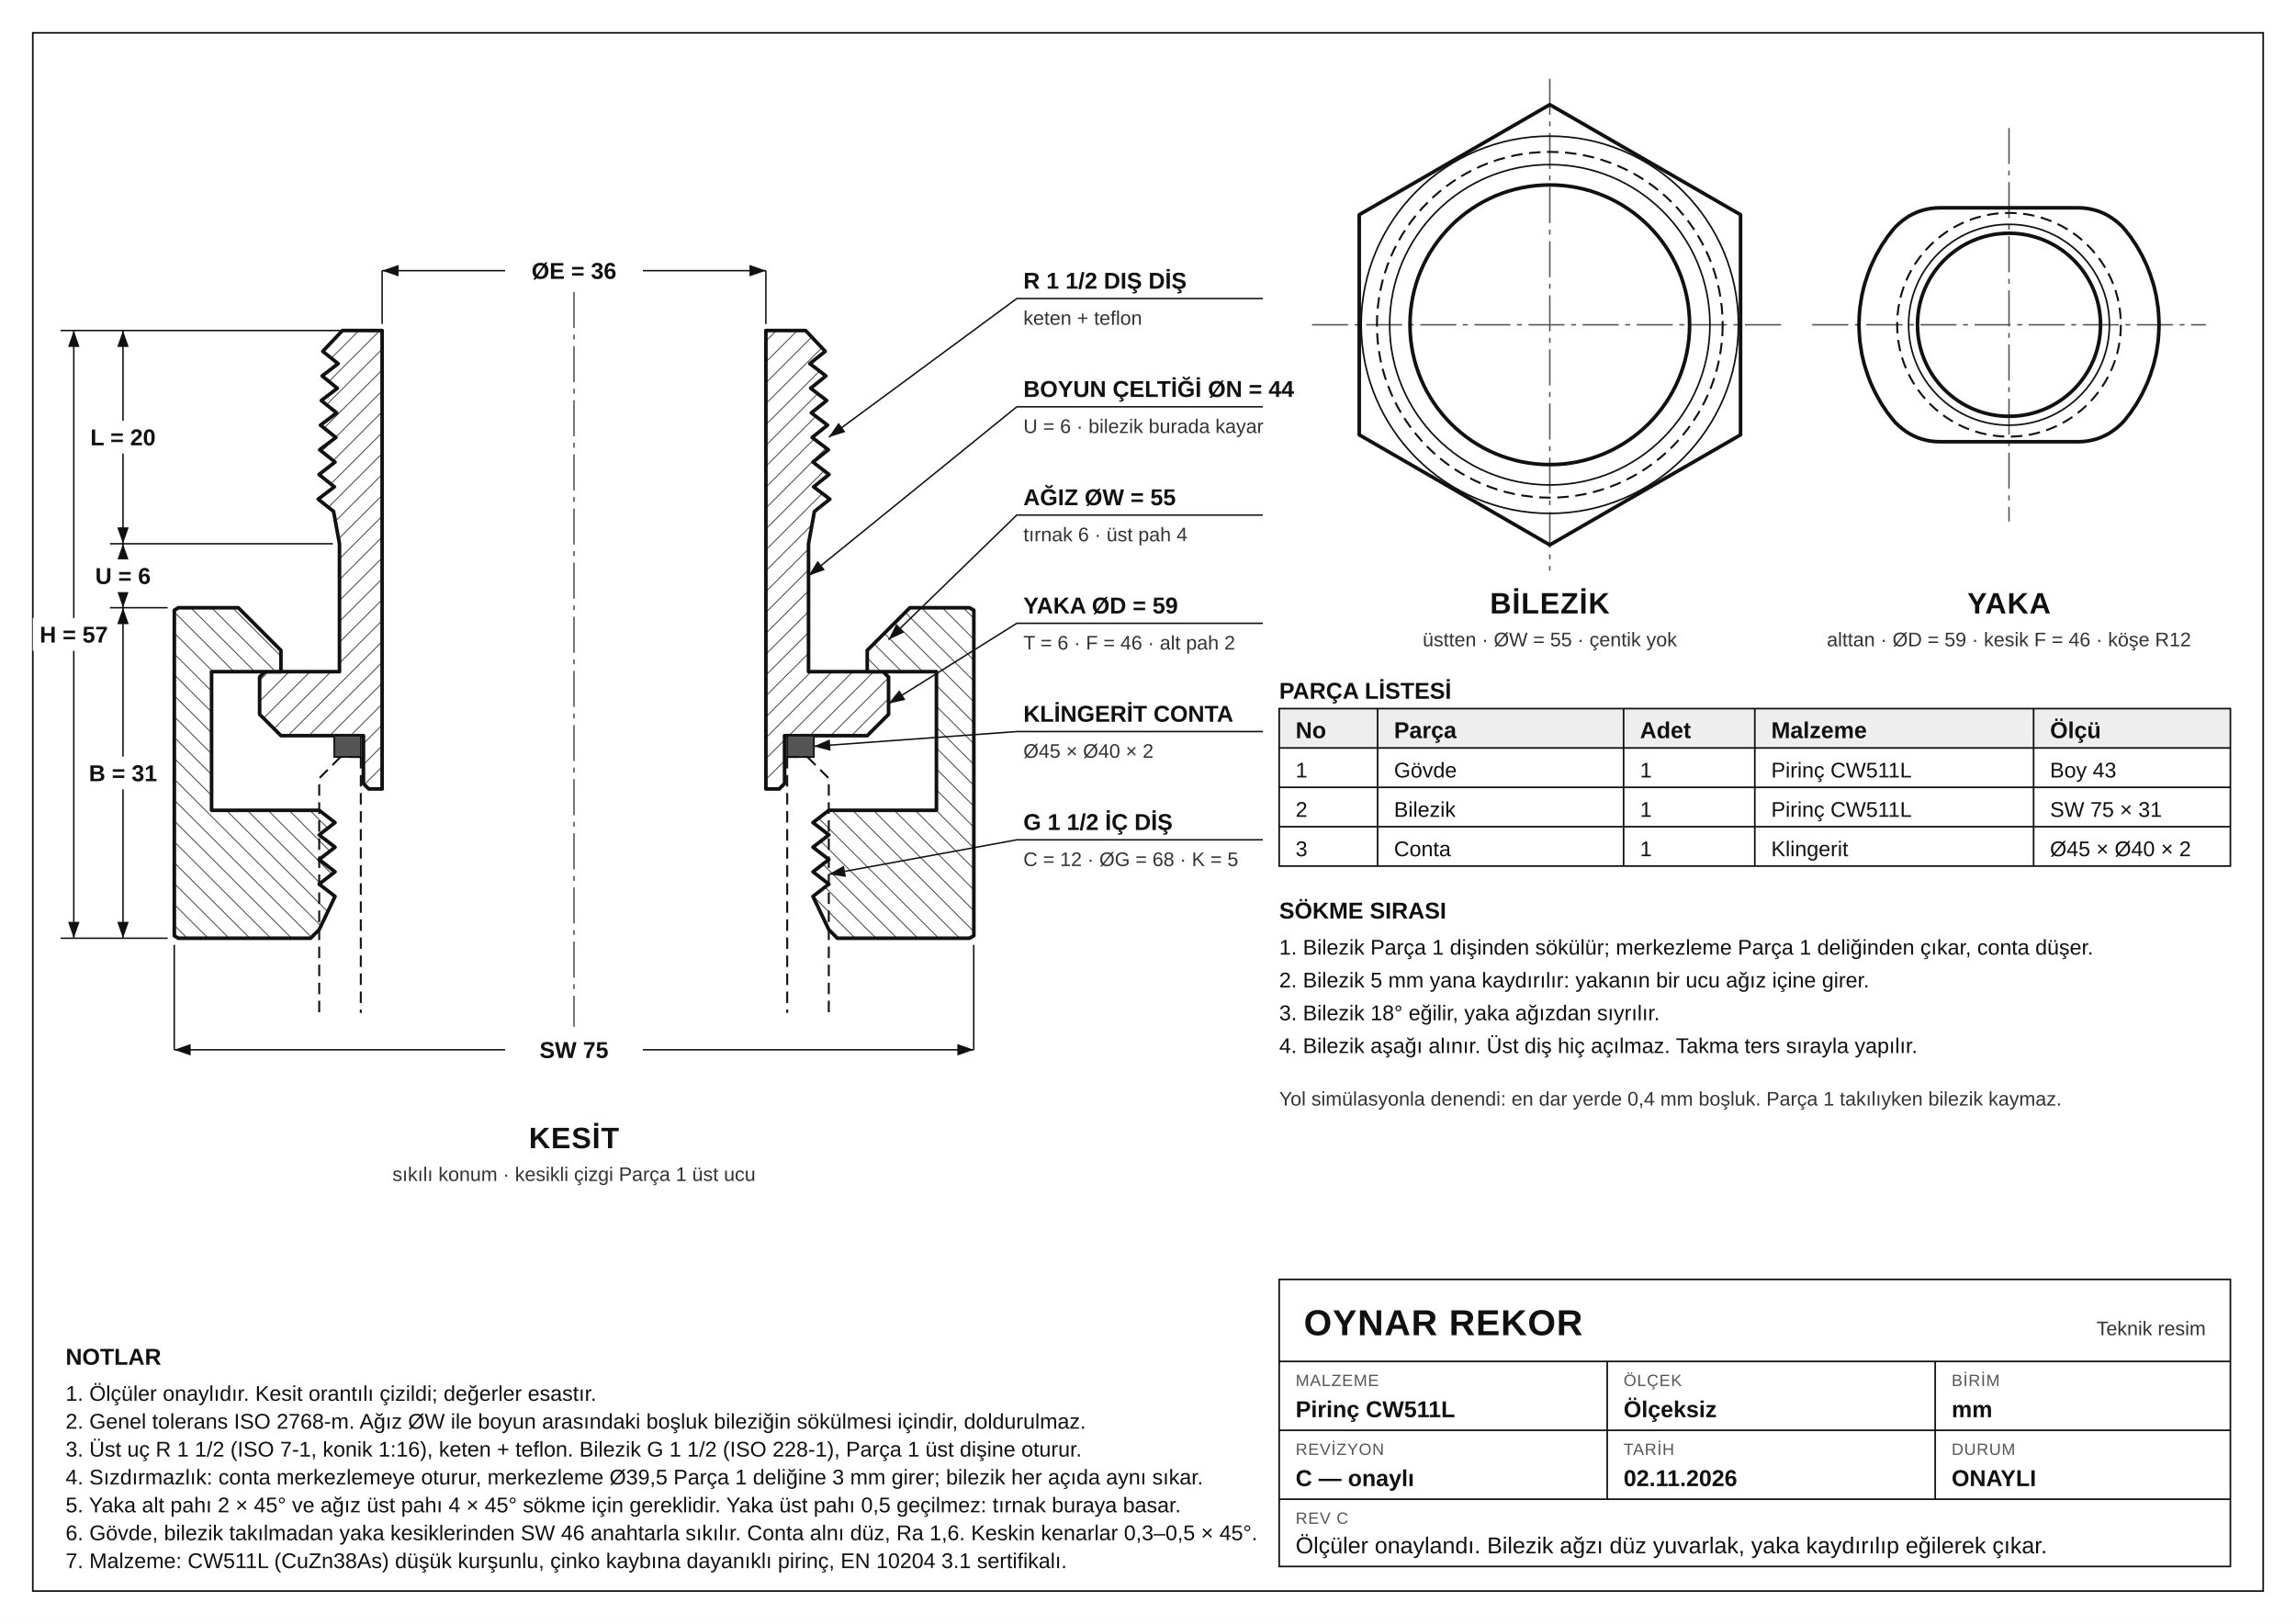
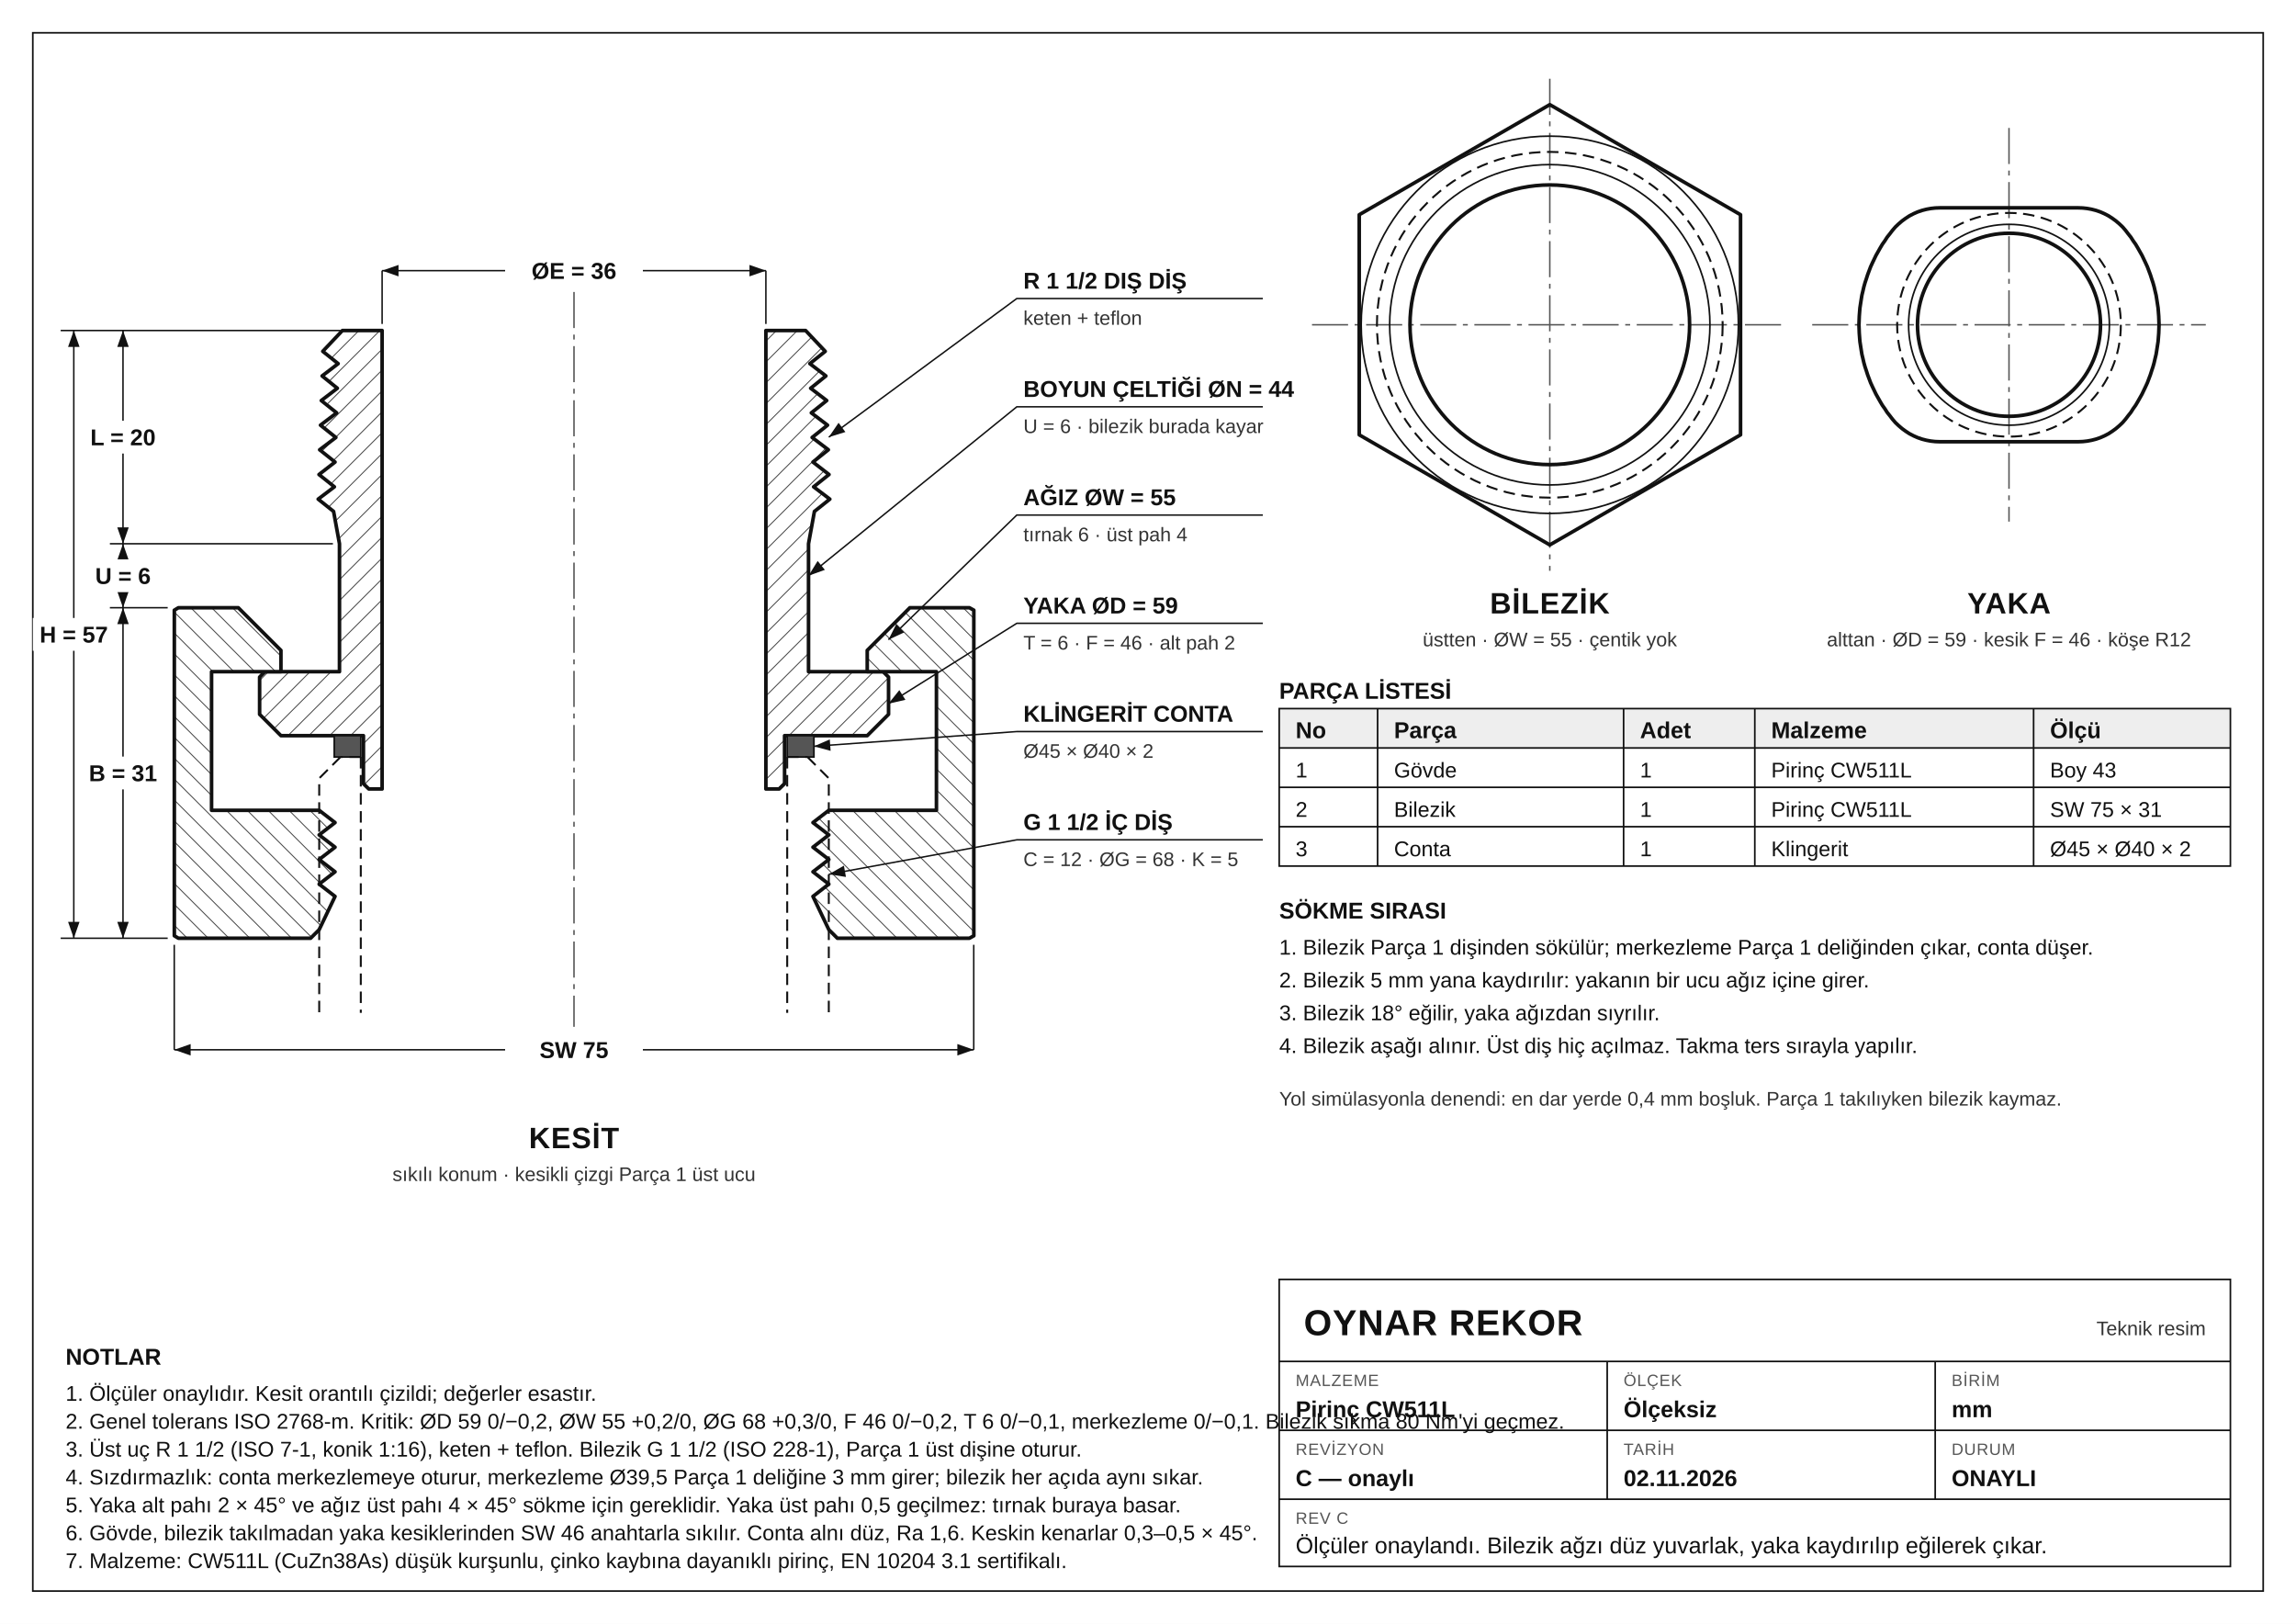
<svg xmlns="http://www.w3.org/2000/svg" viewBox="0 0 1400 990" width="1400" height="990" font-family="Arial, Helvetica, sans-serif">
  <defs>
    <marker id="arr" viewBox="0 0 10 10" refX="10" refY="5" markerWidth="10" markerHeight="10" markerUnits="userSpaceOnUse" orient="auto-start-reverse">
      <path d="M0,1.5 L10,5 L0,8.5 z" fill="#111" />
    </marker>
    <pattern id="h1" width="9" height="9" patternUnits="userSpaceOnUse" patternTransform="rotate(45)">
      <rect width="9" height="9" fill="#fff" />
      <line x1="0" y1="0" x2="0" y2="9" stroke="#111" stroke-width=".8" />
    </pattern>
    <pattern id="h2" width="9" height="9" patternUnits="userSpaceOnUse" patternTransform="rotate(-45)">
      <rect width="9" height="9" fill="#fff" />
      <line x1="0" y1="0" x2="0" y2="9" stroke="#111" stroke-width=".8" />
    </pattern>
    <style>
      .vis{stroke:#111;stroke-width:2.2;stroke-linejoin:round}
      polygon.vis:not([fill]){fill:none}
      .thin{fill:none;stroke:#111;stroke-width:1}
      .hid{fill:none;stroke:#111;stroke-width:1.2;stroke-dasharray:7 4}
      .ctr{fill:none;stroke:#555;stroke-width:0.9;stroke-dasharray:22 4 3 4}
      .dim{fill:none;stroke:#111;stroke-width:0.9}
      .dima{fill:none;stroke:#111;stroke-width:0.9;marker-start:url(#arr);marker-end:url(#arr)}
      .lead{fill:none;stroke:#111;stroke-width:0.9;marker-start:url(#arr)}
      .grid{fill:none;stroke:#111;stroke-width:1}
      .t{font-size:14px;fill:#111}
      .tb{font-size:14px;font-weight:700;fill:#111}
      .ts{font-size:12px;fill:#333}
      .tn{font-size:13px;fill:#111}
      .tl{font-size:10px;fill:#555;letter-spacing:.4px}
      .h{font-size:18px;font-weight:700;fill:#111;letter-spacing:.5px}
      .q{fill:#c2410c}
    </style>
  </defs>
  <rect x="0" y="0" width="1400" height="990" fill="#fff" />
  <rect x="20" y="20" width="1360" height="950" class="grid" stroke-width="1.6" />
  <g>
    <line class="ctr" x1="350" y1="178" x2="350" y2="626" />
    <polygon class="vis" fill="url(#h1)" points="233.0,201.5 208.8,201.5 196.8,214.2 206.2,221.7 196.4,229.2 205.7,236.7 195.9,244.2 205.3,251.7 195.4,259.2 204.8,266.7 194.9,274.2 204.3,281.7 194.5,289.3 203.9,296.8 194.0,304.3 203.4,311.8 207.0,331.5 207.0,409.5 161.5,409.5 158.3,412.8 158.3,435.5 171.3,448.5 221.6,448.5 221.6,477.8 224.9,481.0 233.0,481.0" />
    <polygon class="vis" fill="url(#h2)" points="189.4,572.0 108.8,572.0 106.3,570.5 106.3,372.0 108.8,370.5 145.3,370.5 171.3,396.5 171.3,409.5 129.0,409.5 129.0,494.0 194.6,494.0 204.3,501.5 194.6,509.0 204.3,516.5 194.6,524.0 204.3,531.5 194.6,539.0 204.3,546.5 194.6,566.8" />
    <polygon class="thin" style="fill:#555" points="220.0,461.5 203.8,461.5 203.8,448.5 220.0,448.5" />
    <path class="hid" d="M220 461.5 V617.5 M207.64 461.5 L194.64 474.5 V617.5 M220 461.5 H207.64" />
    <polygon class="vis" fill="url(#h1)" points="467.0,201.5 491.2,201.5 503.2,214.2 493.8,221.7 503.6,229.2 494.3,236.7 504.1,244.2 494.7,251.7 504.6,259.2 495.2,266.7 505.1,274.2 495.7,281.7 505.5,289.3 496.1,296.8 506.0,304.3 496.6,311.8 493.0,331.5 493.0,409.5 538.5,409.5 541.8,412.8 541.8,435.5 528.8,448.5 478.4,448.5 478.4,477.8 475.1,481.0 467.0,481.0" />
    <polygon class="vis" fill="url(#h2)" points="510.6,572.0 591.1,572.0 593.8,570.5 593.8,372.0 591.1,370.5 554.8,370.5 528.8,396.5 528.8,409.5 571.0,409.5 571.0,494.0 505.4,494.0 495.7,501.5 505.4,509.0 495.7,516.5 505.4,524.0 495.7,531.5 505.4,539.0 495.7,546.5 505.4,566.8" />
    <polygon class="thin" style="fill:#555" points="480.0,461.5 496.3,461.5 496.3,448.5 480.0,448.5" />
    <path class="hid" d="M480 461.5 V617.5 M492.36 461.5 L505.36 474.5 V617.5 M480 461.5 H492.36" />
    <line class="dim" x1="207.64" y1="201.5" x2="37" y2="201.5" />
    <line class="dim" x1="203" y1="331.5" x2="67" y2="331.5" />
    <line class="dim" x1="102.25" y1="370.5" x2="67" y2="370.5" />
    <line class="dim" x1="102.25" y1="572" x2="37" y2="572" />
    <line class="dima" x1="75" y1="331.5" x2="75" y2="201.5" />
    <rect x="50" y="256.5" width="50" height="20" fill="#fff" />
    <text class="tb" x="75" y="271.5" text-anchor="middle">L = 20</text>
    <line class="dima" x1="75" y1="370.5" x2="75" y2="331.5" />
    <rect x="50" y="341" width="50" height="20" fill="#fff" />
    <text class="tb" x="75" y="356" text-anchor="middle">U = 6</text>
    <line class="dima" x1="75" y1="572" x2="75" y2="370.5" />
    <rect x="50" y="461.25" width="50" height="20" fill="#fff" />
    <text class="tb" x="75" y="476.25" text-anchor="middle">B = 31</text>
    <line class="dima" x1="45" y1="572" x2="45" y2="201.5" />
    <rect x="20" y="376.75" width="50" height="20" fill="#fff" />
    <text class="tb" x="45" y="391.75" text-anchor="middle">H = 57</text>
    <line class="dim" x1="233" y1="197.5" x2="233" y2="165" />
    <line class="dim" x1="467" y1="197.5" x2="467" y2="165" />
    <line class="dima" x1="233" y1="165" x2="467" y2="165" />
    <rect x="308" y="155" width="84" height="20" fill="#fff" />
    <text class="tb" x="350" y="170" text-anchor="middle">ØE = 36</text>
    <line class="dim" x1="106.25" y1="576" x2="106.25" y2="640" />
    <line class="dim" x1="593.75" y1="576" x2="593.75" y2="640" />
    <line class="dima" x1="106.25" y1="640" x2="593.75" y2="640" />
    <rect x="308" y="630" width="84" height="20" fill="#fff" />
    <text class="tb" x="350" y="645" text-anchor="middle">SW 75</text>
    <polyline class="lead" points="505.36,266.5 620,182 770,182" />
    <text class="tb" x="624" y="176">R 1 1/2 DIŞ DİŞ</text>
    <text class="ts" x="624" y="198">keten + teflon</text>
    <polyline class="lead" points="493,351 620,248 770,248" />
    <text class="tb" x="624" y="242">BOYUN ÇELTİĞİ ØN = 44</text>
    <text class="ts" x="624" y="264">U = 6 · bilezik burada kayar</text>
    <polyline class="lead" points="541.75,390 620,314 770,314" />
    <text class="tb" x="624" y="308">AĞIZ ØW = 55</text>
    <text class="ts" x="624" y="330">tırnak 6 · üst pah 4</text>
    <polyline class="lead" points="541.75,429 620,380 770,380" />
    <text class="tb" x="624" y="374">YAKA ØD = 59</text>
    <text class="ts" x="624" y="396">T = 6 · F = 46 · alt pah 2</text>
    <polyline class="lead" points="496.25,455 620,446 770,446" />
    <text class="tb" x="624" y="440">KLİNGERİT CONTA</text>
    <text class="ts" x="624" y="462">Ø45 × Ø40 × 2</text>
    <polyline class="lead" points="505.36,533 620,512 770,512" />
    <text class="tb" x="624" y="506">G 1 1/2 İÇ DİŞ</text>
    <text class="ts" x="624" y="528">C = 12 · ØG = 68 · K = 5</text>
    <text class="h" x="350" y="700" text-anchor="middle">KESİT</text>
    <text class="ts" x="350" y="720" text-anchor="middle">sıkılı konum · kesikli çizgi Parça 1 üst ucu</text>
  </g>
  <g>
    <line class="ctr" x1="800" y1="198" x2="1090" y2="198" />
    <line class="ctr" x1="945" y1="48" x2="945" y2="348" />
    <polygon class="vis" points="945.0,332.2 1061.3,265.1 1061.3,130.9 945.0,63.8 828.8,130.9 828.8,265.1" />
    <circle class="thin" cx="945" cy="198" r="115.01" />
    <circle class="vis" style="fill:none" cx="945" cy="198" r="85.25" />
    <circle class="thin" cx="945" cy="198" r="97.65" />
    <circle class="hid" cx="945" cy="198" r="105.4" />
    <text class="h" x="945" y="374" text-anchor="middle">BİLEZİK</text>
    <text class="ts" x="945" y="394" text-anchor="middle">üstten · ØW = 55 · çentik yok</text>
    <line class="ctr" x1="1105" y1="198" x2="1345" y2="198" />
    <line class="ctr" x1="1225" y1="78" x2="1225" y2="318" />
    <polygon class="vis" style="fill:none" points="1316.5,198.0 1316.4,200.6 1316.3,203.2 1316.1,205.8 1315.9,208.3 1315.5,210.9 1315.1,213.5 1314.7,216.0 1314.1,218.5 1313.5,221.1 1312.8,223.6 1312.0,226.0 1311.2,228.5 1310.3,230.9 1309.4,233.3 1308.3,235.7 1307.2,238.0 1306.1,240.3 1304.8,242.6 1303.5,244.9 1302.2,247.1 1300.7,249.2 1299.3,251.4 1297.7,253.4 1296.1,255.5 1294.3,257.6 1292.3,259.5 1290.2,261.3 1288.0,262.9 1285.7,264.4 1283.2,265.7 1280.7,266.8 1278.1,267.7 1275.4,268.4 1272.7,268.9 1270.0,269.2 1267.2,269.3 1182.8,269.3 1180.0,269.2 1177.3,268.9 1174.6,268.4 1171.9,267.7 1169.3,266.8 1166.8,265.7 1164.3,264.4 1162.0,262.9 1159.8,261.3 1157.7,259.5 1155.7,257.6 1153.9,255.5 1152.3,253.4 1150.7,251.4 1149.3,249.2 1147.8,247.1 1146.5,244.9 1145.2,242.6 1143.9,240.3 1142.8,238.0 1141.7,235.7 1140.6,233.3 1139.7,230.9 1138.8,228.5 1138.0,226.0 1137.2,223.6 1136.5,221.1 1135.9,218.5 1135.3,216.0 1134.9,213.5 1134.5,210.9 1134.1,208.3 1133.9,205.8 1133.7,203.2 1133.6,200.6 1133.5,198.0 1133.5,198.0 1133.6,195.4 1133.7,192.8 1133.9,190.2 1134.1,187.7 1134.5,185.1 1134.9,182.5 1135.3,180.0 1135.9,177.5 1136.5,174.9 1137.2,172.4 1138.0,170.0 1138.8,167.5 1139.7,165.1 1140.6,162.7 1141.7,160.3 1142.8,158.0 1143.9,155.7 1145.2,153.4 1146.5,151.1 1147.8,148.9 1149.3,146.8 1150.7,144.6 1152.3,142.6 1153.9,140.5 1155.7,138.4 1157.7,136.5 1159.8,134.7 1162.0,133.1 1164.3,131.6 1166.8,130.3 1169.3,129.2 1171.9,128.3 1174.6,127.6 1177.3,127.1 1180.0,126.8 1182.8,126.7 1267.2,126.7 1270.0,126.8 1272.7,127.1 1275.4,127.6 1278.1,128.3 1280.7,129.2 1283.2,130.3 1285.7,131.6 1288.0,133.1 1290.2,134.7 1292.3,136.5 1294.3,138.4 1296.1,140.5 1297.7,142.6 1299.3,144.6 1300.7,146.8 1302.2,148.9 1303.5,151.1 1304.8,153.4 1306.1,155.7 1307.2,158.0 1308.3,160.3 1309.4,162.7 1310.3,165.1 1311.2,167.5 1312.0,170.0 1312.8,172.4 1313.5,174.9 1314.1,177.5 1314.7,180.0 1315.1,182.5 1315.5,185.1 1315.9,187.7 1316.1,190.2 1316.3,192.8 1316.4,195.4 1316.5,198.0" />
    <circle class="thin" cx="1225" cy="198" r="61.225" />
    <circle class="vis" style="fill:none" cx="1225" cy="198" r="55.8" />
    <circle class="hid" cx="1225" cy="198" r="68.2" />
    <text class="h" x="1225" y="374" text-anchor="middle">YAKA</text>
    <text class="ts" x="1225" y="394" text-anchor="middle">alttan · ØD = 59 · kesik F = 46 · köşe R12</text>
  </g>
  <g>
    <text class="tb" x="780" y="426">PARÇA LİSTESİ</text>
    <rect x="780" y="432" width="580" height="24" fill="#eee" />
    <rect x="780" y="432" width="580" height="96" class="grid" />
    <path class="grid" d="M780 456 H1360 M780 480 H1360 M780 504 H1360" />
    <path class="grid" d="M840 432 V528 M990 432 V528 M1070 432 V528 M1240 432 V528" />
    <g class="tb" font-size="13">
      <text x="790" y="450">No</text>
      <text x="850" y="450">Parça</text>
      <text x="1000" y="450">Adet</text>
      <text x="1080" y="450">Malzeme</text>
      <text x="1250" y="450">Ölçü</text>
    </g>
    <g class="tn">
      <text x="790" y="474">1</text>
      <text x="850" y="474">Gövde</text>
      <text x="1000" y="474">1</text>
      <text x="1080" y="474">Pirinç CW511L</text>
      <text x="1250" y="474">Boy 43</text>
      <text x="790" y="498">2</text>
      <text x="850" y="498">Bilezik</text>
      <text x="1000" y="498">1</text>
      <text x="1080" y="498">Pirinç CW511L</text>
      <text x="1250" y="498">SW 75 × 31</text>
      <text x="790" y="522">3</text>
      <text x="850" y="522">Conta</text>
      <text x="1000" y="522">1</text>
      <text x="1080" y="522">Klingerit</text>
      <text x="1250" y="522">Ø45 × Ø40 × 2</text>
    </g>
  </g>
  <g>
    <text class="tb" x="780" y="560">SÖKME SIRASI</text>
    <text class="tn" x="780" y="582">1. Bilezik Parça 1 dişinden sökülür; merkezleme Parça 1 deliğinden çıkar, conta düşer.</text>
    <text class="tn" x="780" y="602">2. Bilezik 5 mm yana kaydırılır: yakanın bir ucu ağız içine girer.</text>
    <text class="tn" x="780" y="622">3. Bilezik 18° eğilir, yaka ağızdan sıyrılır.</text>
    <text class="tn" x="780" y="642">4. Bilezik aşağı alınır. Üst diş hiç açılmaz. Takma ters sırayla yapılır.</text>
    <text class="ts" x="780" y="674">Yol simülasyonla denendi: en dar yerde 0,4 mm boşluk. Parça 1 takılıyken bilezik kaymaz.</text>
  </g>
  <g>
    <text class="tb" x="40" y="832">NOTLAR</text>
    <text class="tn" x="40" y="854">1. Ölçüler onaylıdır. Kesit orantılı çizildi; değerler esastır.</text>
-     <text class="tn" x="40" y="871">2. Genel tolerans ISO 2768-m. Ağız ØW ile boyun arasındaki boşluk bileziğin sökülmesi içindir, doldurulmaz.</text>
+     <text class="tn" x="40" y="871">2. Genel tolerans ISO 2768-m. Kritik: ØD 59 0/−0,2, ØW 55 +0,2/0, ØG 68 +0,3/0, F 46 0/−0,2, T 6 0/−0,1, merkezleme 0/−0,1. Bilezik sıkma 80 Nm'yi geçmez.</text>
    <text class="tn" x="40" y="888">3. Üst uç R 1 1/2 (ISO 7-1, konik 1:16), keten + teflon. Bilezik G 1 1/2 (ISO 228-1), Parça 1 üst dişine oturur.</text>
    <text class="tn" x="40" y="905">4. Sızdırmazlık: conta merkezlemeye oturur, merkezleme Ø39,5 Parça 1 deliğine 3 mm girer; bilezik her açıda aynı sıkar.</text>
    <text class="tn" x="40" y="922">5. Yaka alt pahı 2 × 45° ve ağız üst pahı 4 × 45° sökme için gereklidir. Yaka üst pahı 0,5 geçilmez: tırnak buraya basar.</text>
    <text class="tn" x="40" y="939">6. Gövde, bilezik takılmadan yaka kesiklerinden SW 46 anahtarla sıkılır. Conta alnı düz, Ra 1,6. Keskin kenarlar 0,3–0,5 × 45°.</text>
    <text class="tn" x="40" y="956">7. Malzeme: CW511L (CuZn38As) düşük kurşunlu, çinko kaybına dayanıklı pirinç, EN 10204 3.1 sertifikalı.</text>
  </g>
  <g>
    <rect x="780" y="780" width="580" height="175" class="grid" stroke-width="1.6" />
    <path class="grid" d="M780 830 H1360 M780 872 H1360 M780 914 H1360" />
    <path class="grid" d="M980 830 V914 M1180 830 V914" />
    <text x="795" y="814" font-size="22" font-weight="700" fill="#111" letter-spacing=".5">OYNAR REKOR</text>
    <text class="ts" x="1345" y="814" text-anchor="end">Teknik resim</text>
    <text class="tl" x="790" y="845">MALZEME</text>
    <text class="tb" x="790" y="864">Pirinç CW511L</text>
    <text class="tl" x="990" y="845">ÖLÇEK</text>
    <text class="tb" x="990" y="864">Ölçeksiz</text>
    <text class="tl" x="1190" y="845">BİRİM</text>
    <text class="tb" x="1190" y="864">mm</text>
    <text class="tl" x="790" y="887">REVİZYON</text>
    <text class="tb" x="790" y="906">C — onaylı</text>
    <text class="tl" x="990" y="887">TARİH</text>
    <text class="tb" x="990" y="906">02.11.2026</text>
    <text class="tl" x="1190" y="887">DURUM</text>
    <text class="tb" x="1190" y="906">ONAYLI</text>
    <text class="tl" x="790" y="929">REV C</text>
    <text class="t" x="790" y="947">Ölçüler onaylandı. Bilezik ağzı düz yuvarlak, yaka kaydırılıp eğilerek çıkar.</text>
  </g>
</svg>
